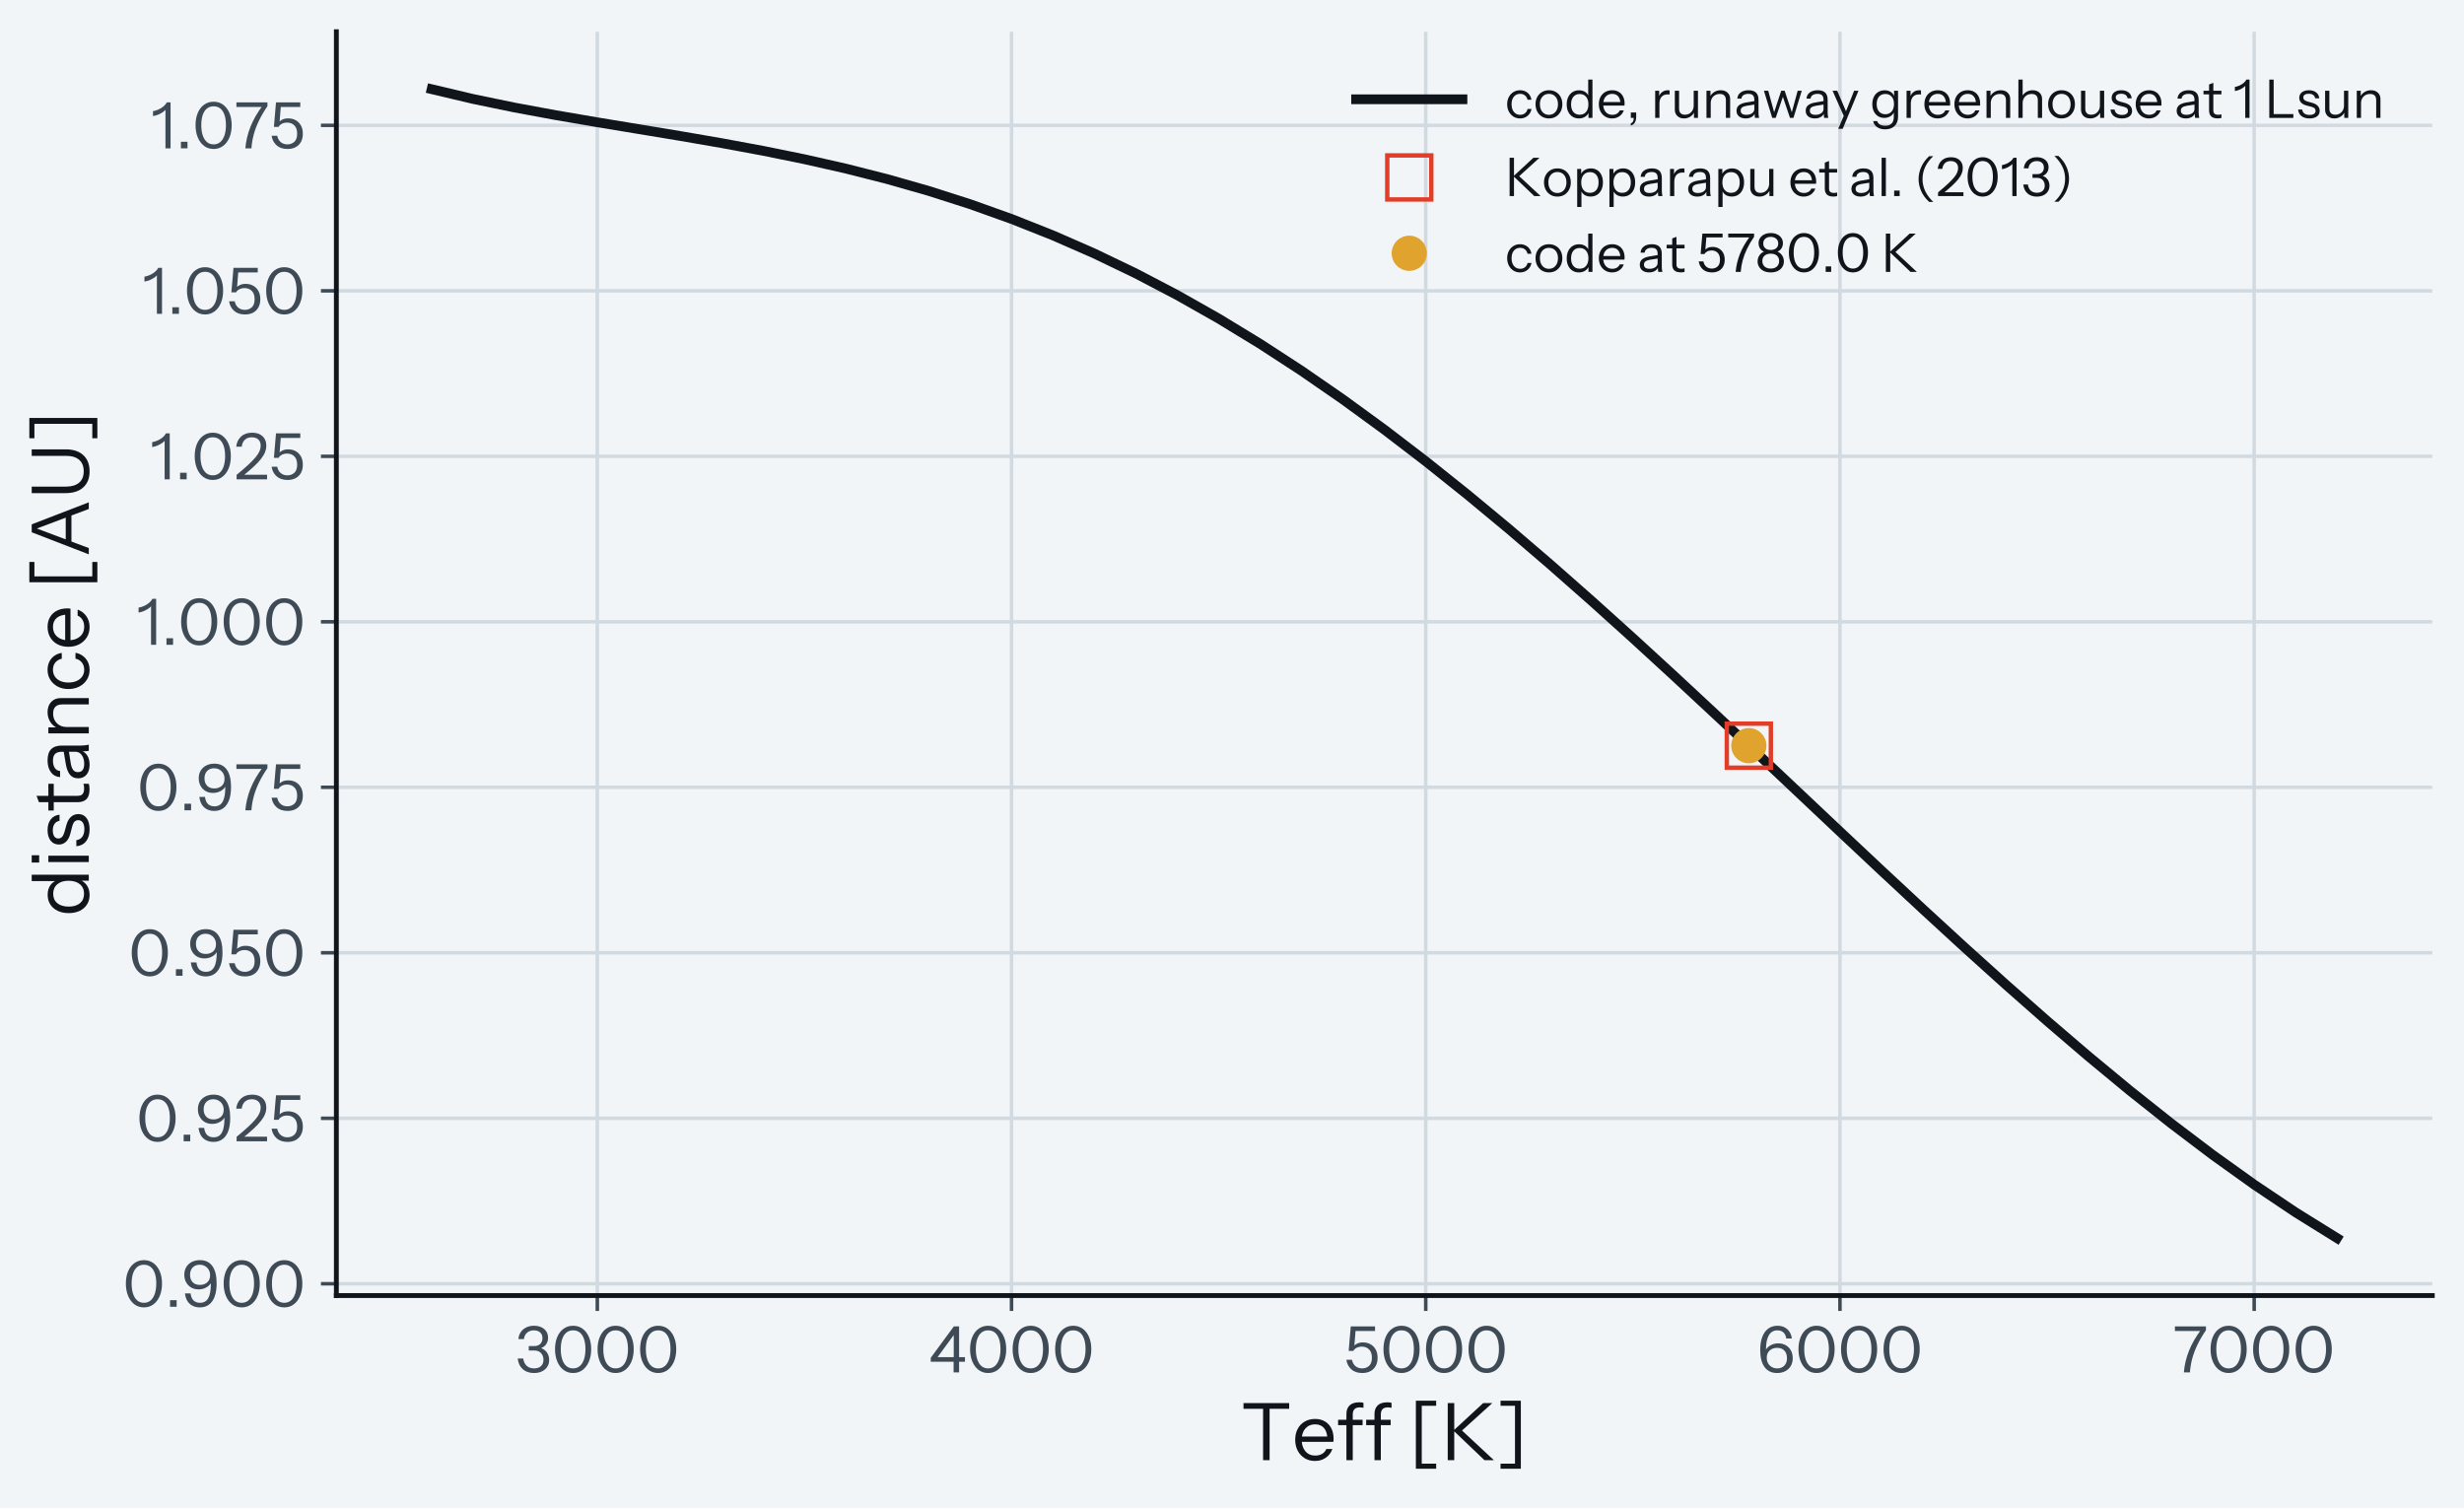
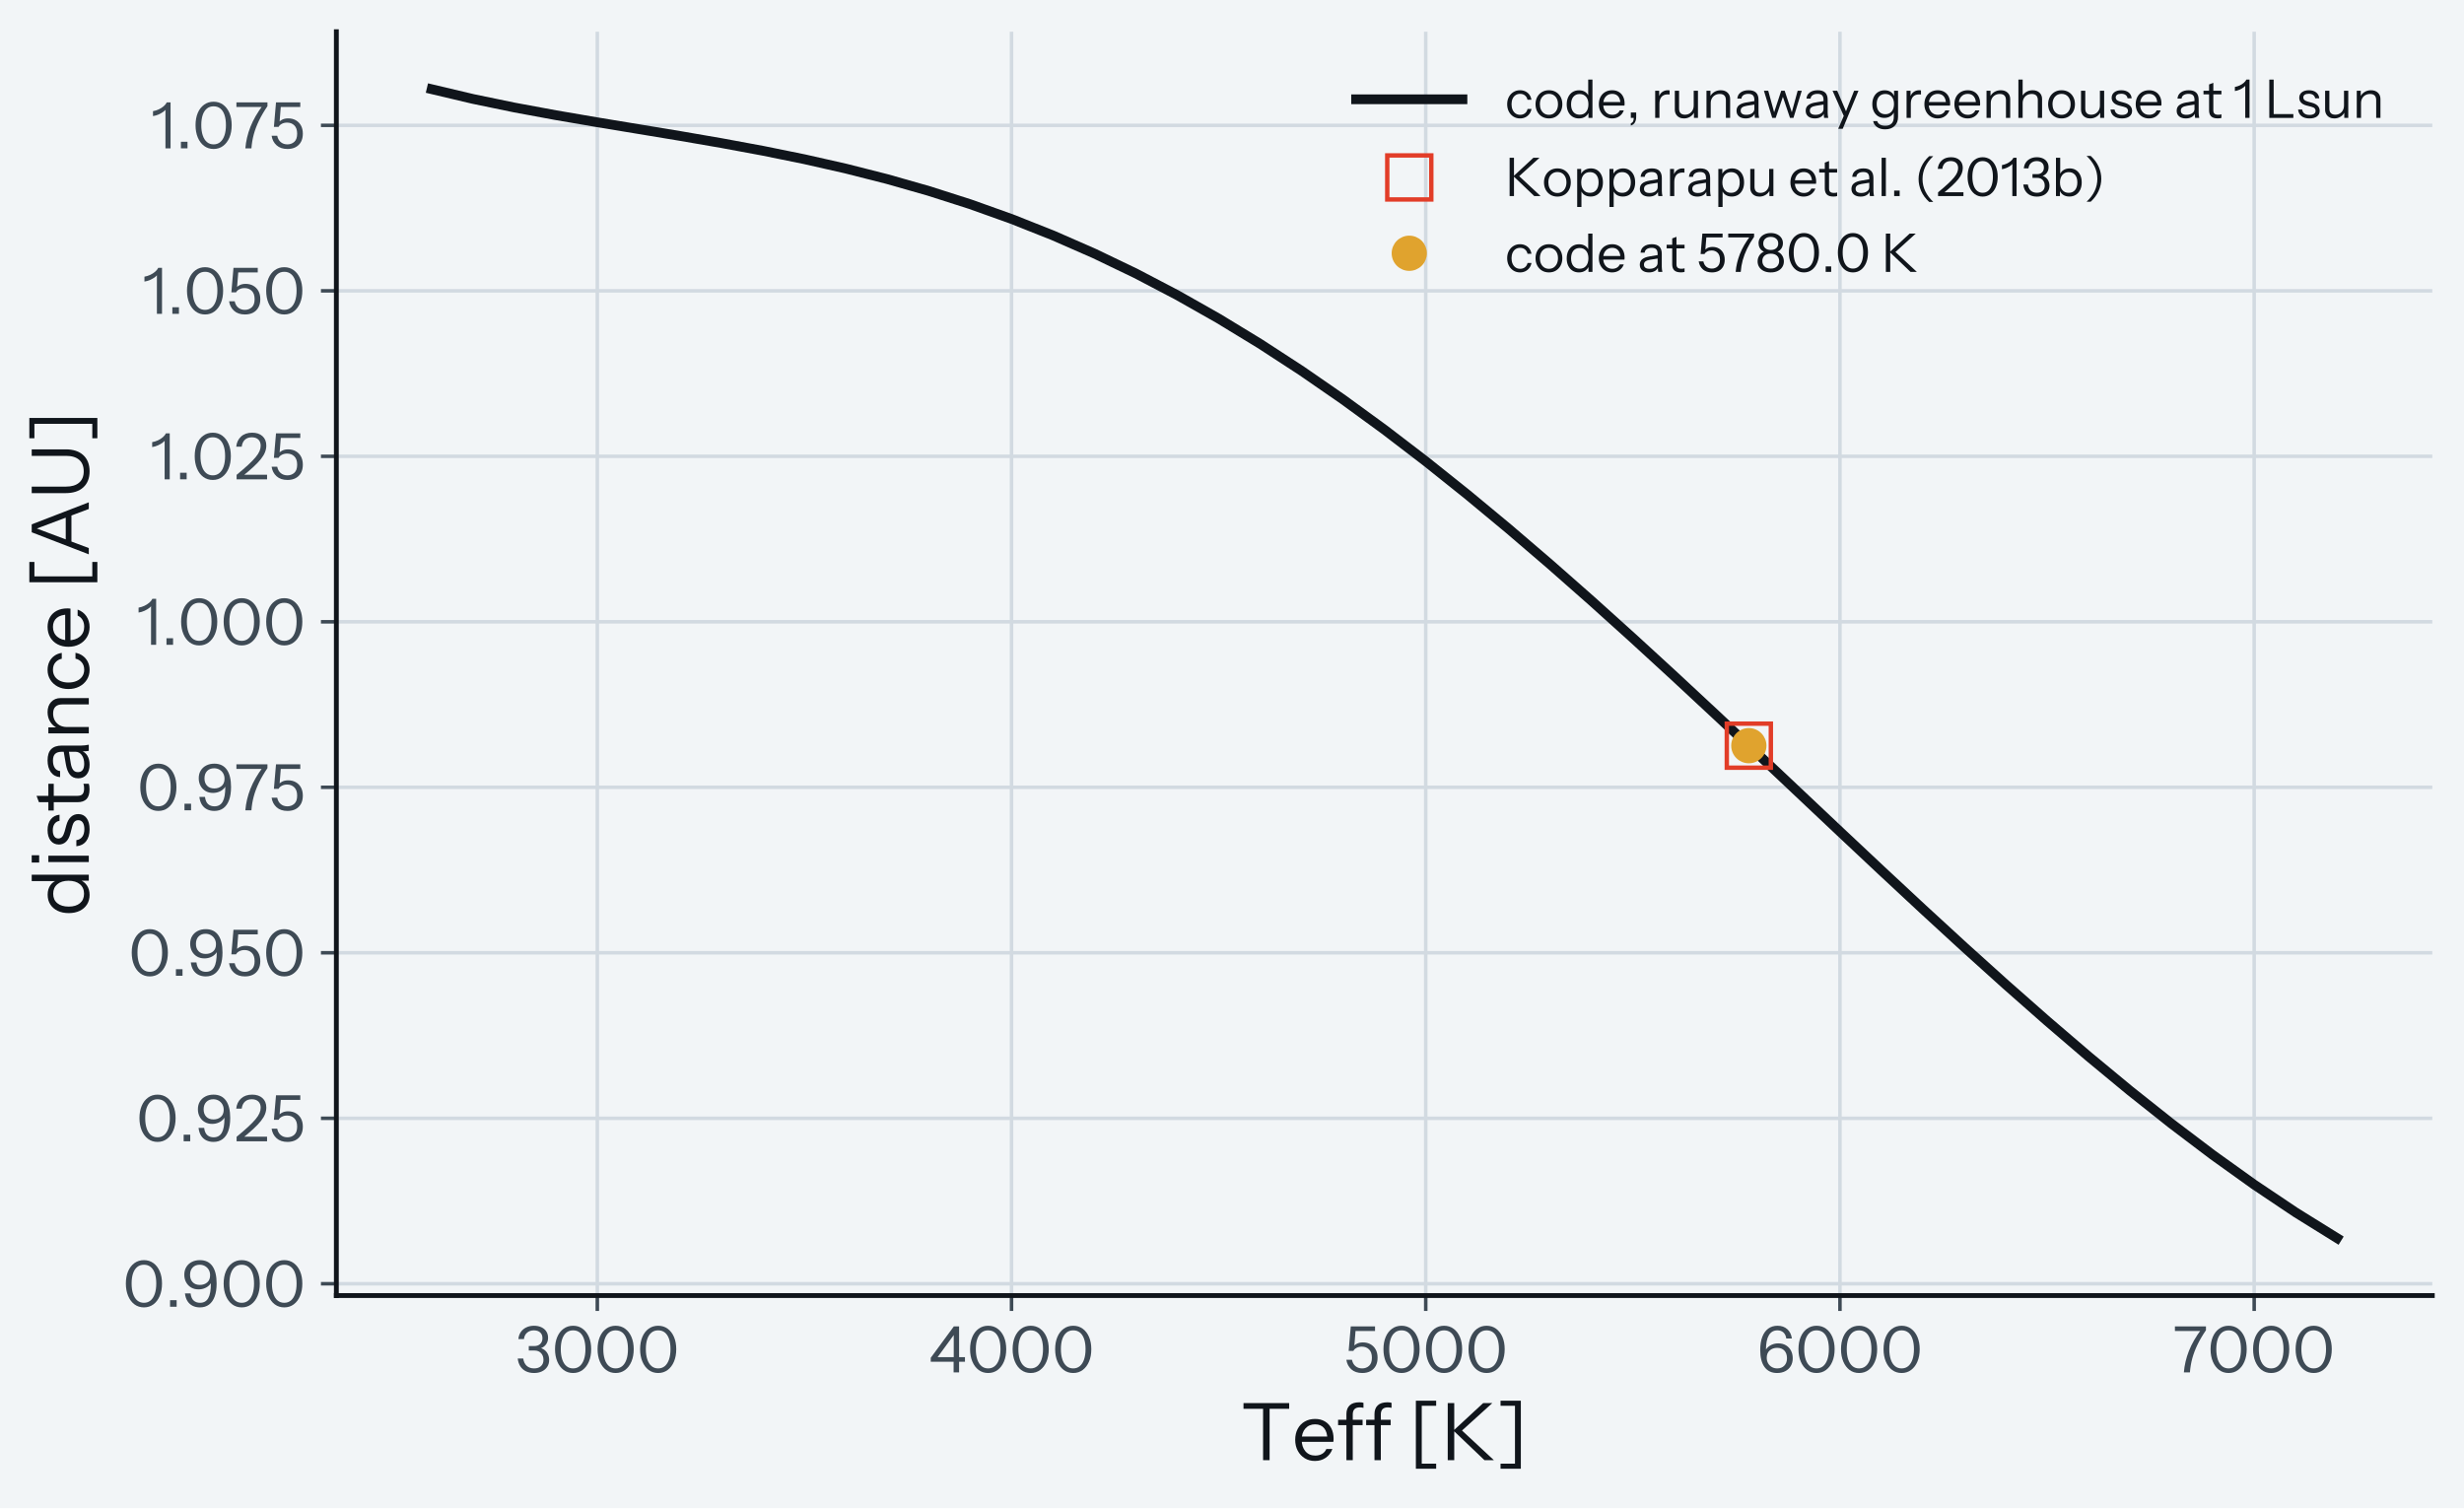
<svg xmlns="http://www.w3.org/2000/svg" xmlns:xlink="http://www.w3.org/1999/xlink" width="559.395pt" height="342.379pt" viewBox="0 0 559.395 342.379" version="1.1">
  <defs>
    <style type="text/css">*{stroke-linejoin: round; stroke-linecap: butt}</style>
  </defs>
  <g id="figure_1">
    <g id="patch_1">
      <path d="M 0 342.379  L 559.395 342.379  L 559.395 0  L 0 0  z " style="fill: #f2f5f7" />
    </g>
    <g id="axes_1">
      <g id="patch_2">
        <path d="M 76.361 294.116  L 552.195 294.116  L 552.195 7.2  L 76.361 7.2  z " style="fill: #f2f5f7" />
      </g>
      <g id="matplotlib.axis_1">
        <g id="xtick_1">
          <g id="line2d_1">
            <path d="M 135.605 294.116  L 135.605 7.2  " clip-path="url(#pf3a3c6b82d)" style="fill: none; stroke: #d2dae1; stroke-width: 0.8; stroke-linecap: square" />
          </g>
          <g id="line2d_2">
            <defs>
              <path id="m2a301ba8c9" d="M 0 0  L 0 3.5  " style="stroke: #3e4a55; stroke-width: 0.8" />
            </defs>
            <g>
              <use xlink:href="#m2a301ba8c9" x="135.605" y="294.116" style="fill: #3e4a55; stroke: #3e4a55; stroke-width: 0.8" />
            </g>
          </g>
          <g id="text_1">
            <g style="fill: #3e4a55" transform="translate(116.9589 311.5564) scale(0.145 -0.145)">
              <defs>
                <path id="InstrumentSans-Regular-33" d="M 1894 -64  Q 1434 -64 1085 105  Q 736 275 521 601  Q 307 928 256 1389  L 806 1389  Q 877 909 1158 653  Q 1440 397 1901 397  Q 2336 397 2585 627  Q 2835 858 2835 1254  Q 2835 1670 2592 1929  Q 2349 2189 1939 2189  L 1363 2189  L 1363 2637  L 1920 2637  Q 2291 2637 2512 2851  Q 2733 3066 2733 3424  Q 2733 3802 2499 4006  Q 2266 4211 1869 4211  Q 1478 4211 1203 3984  Q 928 3757 877 3334  L 320 3334  Q 358 3744 563 4041  Q 768 4339 1110 4505  Q 1453 4672 1882 4672  Q 2298 4672 2618 4525  Q 2938 4378 3117 4106  Q 3296 3834 3296 3469  Q 3296 3142 3149 2892  Q 3002 2643 2749 2502  Q 2496 2362 2170 2362  L 2131 2496  Q 2522 2496 2806 2333  Q 3091 2170 3248 1888  Q 3405 1606 3405 1235  Q 3405 851 3213 556  Q 3021 262 2681 99  Q 2342 -64 1894 -64  z " transform="scale(0.015625)" />
                <path id="InstrumentSans-Regular-30" d="M 2131 -64  Q 1587 -64 1180 240  Q 774 544 547 1085  Q 320 1626 320 2323  Q 320 3021 544 3549  Q 768 4077 1177 4374  Q 1587 4672 2131 4672  Q 2675 4672 3081 4374  Q 3488 4077 3715 3549  Q 3942 3021 3942 2323  Q 3942 1619 3715 1081  Q 3488 544 3081 240  Q 2675 -64 2131 -64  z M 2131 397  Q 2522 397 2797 630  Q 3072 864 3219 1296  Q 3366 1728 3366 2330  Q 3366 2925 3222 3347  Q 3078 3770 2803 3990  Q 2528 4211 2131 4211  Q 1734 4211 1459 3987  Q 1184 3763 1040 3344  Q 896 2925 896 2330  Q 896 1728 1043 1293  Q 1190 858 1465 627  Q 1741 397 2131 397  z " transform="scale(0.015625)" />
              </defs>
              <use xlink:href="#InstrumentSans-Regular-33" />
              <use xlink:href="#InstrumentSans-Regular-30" transform="translate(57.39999 0)" />
              <use xlink:href="#InstrumentSans-Regular-30" transform="translate(124 0)" />
              <use xlink:href="#InstrumentSans-Regular-30" transform="translate(190.6 0)" />
            </g>
          </g>
        </g>
        <g id="xtick_2">
          <g id="line2d_3">
            <path d="M 229.643 294.116  L 229.643 7.2  " clip-path="url(#pf3a3c6b82d)" style="fill: none; stroke: #d2dae1; stroke-width: 0.8; stroke-linecap: square" />
          </g>
          <g id="line2d_4">
            <g>
              <use xlink:href="#m2a301ba8c9" x="229.643" y="294.116" style="fill: #3e4a55; stroke: #3e4a55; stroke-width: 0.8" />
            </g>
          </g>
          <g id="text_2">
            <g style="fill: #3e4a55" transform="translate(210.8093 311.5564) scale(0.145 -0.145)">
              <defs>
                <path id="InstrumentSans-Regular-34" d="M 2509 0  L 2509 1216  L 2522 1344  L 2522 3974  L 2694 3974  L 749 1312  L 576 1523  L 3648 1523  L 3648 1062  L 218 1062  L 218 1459  L 2534 4608  L 3059 4608  L 3059 0  L 2509 0  z " transform="scale(0.015625)" />
              </defs>
              <use xlink:href="#InstrumentSans-Regular-34" />
              <use xlink:href="#InstrumentSans-Regular-30" transform="translate(59.99999 0)" />
              <use xlink:href="#InstrumentSans-Regular-30" transform="translate(126.6 0)" />
              <use xlink:href="#InstrumentSans-Regular-30" transform="translate(193.2 0)" />
            </g>
          </g>
        </g>
        <g id="xtick_3">
          <g id="line2d_5">
            <path d="M 323.682 294.116  L 323.682 7.2  " clip-path="url(#pf3a3c6b82d)" style="fill: none; stroke: #d2dae1; stroke-width: 0.8; stroke-linecap: square" />
          </g>
          <g id="line2d_6">
            <g>
              <use xlink:href="#m2a301ba8c9" x="323.682" y="294.116" style="fill: #3e4a55; stroke: #3e4a55; stroke-width: 0.8" />
            </g>
          </g>
          <g id="text_3">
            <g style="fill: #3e4a55" transform="translate(305.0358 311.5564) scale(0.145 -0.145)">
              <defs>
                <path id="InstrumentSans-Regular-35" d="M 1869 -64  Q 1184 -64 774 304  Q 365 672 275 1261  L 838 1261  Q 922 845 1194 621  Q 1466 397 1856 397  Q 2266 397 2550 653  Q 2835 909 2835 1466  Q 2835 2022 2550 2300  Q 2266 2579 1830 2579  Q 1517 2579 1286 2451  Q 1056 2323 979 2150  L 506 2150  L 717 4608  L 3149 4608  L 3149 4147  L 1030 4147  L 1210 4339  L 1062 2483  L 941 2528  Q 1056 2720 1312 2861  Q 1568 3002 1939 3002  Q 2368 3002 2697 2816  Q 3027 2630 3216 2288  Q 3405 1946 3405 1466  Q 3405 986 3216 643  Q 3027 301 2684 118  Q 2342 -64 1869 -64  z " transform="scale(0.015625)" />
              </defs>
              <use xlink:href="#InstrumentSans-Regular-35" />
              <use xlink:href="#InstrumentSans-Regular-30" transform="translate(57.39999 0)" />
              <use xlink:href="#InstrumentSans-Regular-30" transform="translate(124 0)" />
              <use xlink:href="#InstrumentSans-Regular-30" transform="translate(190.6 0)" />
            </g>
          </g>
        </g>
        <g id="xtick_4">
          <g id="line2d_7">
            <path d="M 417.72 294.116  L 417.72 7.2  " clip-path="url(#pf3a3c6b82d)" style="fill: none; stroke: #d2dae1; stroke-width: 0.8; stroke-linecap: square" />
          </g>
          <g id="line2d_8">
            <g>
              <use xlink:href="#m2a301ba8c9" x="417.72" y="294.116" style="fill: #3e4a55; stroke: #3e4a55; stroke-width: 0.8" />
            </g>
          </g>
          <g id="text_4">
            <g style="fill: #3e4a55" transform="translate(398.893 311.5564) scale(0.145 -0.145)">
              <defs>
                <path id="InstrumentSans-Regular-36" d="M 2010 -64  Q 1197 -64 758 528  Q 320 1120 320 2240  Q 320 3014 528 3558  Q 736 4102 1126 4387  Q 1517 4672 2054 4672  Q 2643 4672 3027 4333  Q 3411 3994 3494 3398  L 2931 3398  Q 2874 3795 2640 4003  Q 2406 4211 2048 4211  Q 1478 4211 1187 3724  Q 896 3238 896 2266  L 896 1850  L 749 1907  Q 806 2208 1004 2432  Q 1203 2656 1497 2781  Q 1792 2906 2131 2906  Q 2566 2906 2889 2717  Q 3213 2528 3395 2192  Q 3578 1856 3578 1408  Q 3578 966 3379 633  Q 3181 301 2829 118  Q 2477 -64 2010 -64  z M 2029 397  Q 2464 397 2733 672  Q 3002 947 3002 1414  Q 3002 1901 2742 2179  Q 2483 2458 2016 2458  Q 1568 2458 1270 2195  Q 973 1933 973 1472  Q 973 1152 1110 909  Q 1248 666 1488 531  Q 1728 397 2029 397  z " transform="scale(0.015625)" />
              </defs>
              <use xlink:href="#InstrumentSans-Regular-36" />
              <use xlink:href="#InstrumentSans-Regular-30" transform="translate(59.89999 0)" />
              <use xlink:href="#InstrumentSans-Regular-30" transform="translate(126.5 0)" />
              <use xlink:href="#InstrumentSans-Regular-30" transform="translate(193.1 0)" />
            </g>
          </g>
        </g>
        <g id="xtick_5">
          <g id="line2d_9">
            <path d="M 511.759 294.116  L 511.759 7.2  " clip-path="url(#pf3a3c6b82d)" style="fill: none; stroke: #d2dae1; stroke-width: 0.8; stroke-linecap: square" />
          </g>
          <g id="line2d_10">
            <g>
              <use xlink:href="#m2a301ba8c9" x="511.759" y="294.116" style="fill: #3e4a55; stroke: #3e4a55; stroke-width: 0.8" />
            </g>
          </g>
          <g id="text_5">
            <g style="fill: #3e4a55" transform="translate(493.4174 311.5564) scale(0.145 -0.145)">
              <defs>
                <path id="InstrumentSans-Regular-37" d="M 1050 0  Q 1139 1088 1558 2153  Q 1978 3219 2816 4333  L 2848 4147  L 154 4147  L 154 4608  L 3264 4608  L 3264 4224  Q 2752 3475 2416 2777  Q 2080 2080 1894 1398  Q 1709 717 1658 0  L 1050 0  z " transform="scale(0.015625)" />
              </defs>
              <use xlink:href="#InstrumentSans-Regular-37" />
              <use xlink:href="#InstrumentSans-Regular-30" transform="translate(53.2 0)" />
              <use xlink:href="#InstrumentSans-Regular-30" transform="translate(119.8 0)" />
              <use xlink:href="#InstrumentSans-Regular-30" transform="translate(186.4 0)" />
            </g>
          </g>
        </g>
        <g id="text_6">
          <g style="fill: #10151b" transform="translate(281.6615 331.4889) scale(0.18 -0.18)">
            <defs>
              <path id="InstrumentSans-Regular-54" d="M 1811 0  L 1811 4147  L 230 4147  L 230 4608  L 3917 4608  L 3917 4147  L 2336 4147  L 2336 0  L 1811 0  z " transform="scale(0.015625)" />
              <path id="InstrumentSans-Regular-65" d="M 1850 -64  Q 1382 -64 1024 157  Q 666 378 461 762  Q 256 1146 256 1645  Q 256 2144 457 2525  Q 659 2906 1024 3117  Q 1389 3328 1862 3328  Q 2317 3328 2653 3129  Q 2989 2931 3171 2572  Q 3354 2214 3354 1728  Q 3354 1664 3350 1606  Q 3347 1549 3334 1478  L 640 1478  L 640 1907  L 3021 1907  L 2854 1670  Q 2854 2259 2595 2576  Q 2336 2893 1862 2893  Q 1376 2893 1078 2557  Q 781 2221 781 1651  Q 781 1069 1078 720  Q 1376 371 1875 371  Q 2189 371 2425 508  Q 2662 646 2771 902  L 3258 902  Q 3098 454 2723 195  Q 2349 -64 1850 -64  z " transform="scale(0.015625)" />
              <path id="InstrumentSans-Regular-66" d="M 781 0  L 781 3725  Q 781 4173 1040 4422  Q 1299 4672 1830 4672  Q 1958 4672 2032 4659  Q 2106 4646 2157 4627  L 2157 4224  Q 2112 4237 2032 4249  Q 1952 4262 1862 4262  Q 1568 4262 1430 4115  Q 1293 3968 1293 3699  L 1293 0  L 781 0  z M 109 2829  L 109 3264  L 2086 3264  L 2086 2829  L 109 2829  z " transform="scale(0.015625)" />
              <path id="InstrumentSans-Regular-20" transform="scale(0.015625)" />
              <path id="InstrumentSans-Regular-5b" d="M 576 -691  L 576 4800  L 2214 4800  L 2214 4390  L 1050 4390  L 1050 -282  L 2214 -282  L 2214 -691  L 576 -691  z " transform="scale(0.015625)" />
              <path id="InstrumentSans-Regular-4b" d="M 550 0  L 550 4608  L 1075 4608  L 1075 0  L 550 0  z M 1018 2394  L 3411 4608  L 4147 4608  L 1702 2394  L 1018 2394  z M 3514 0  L 1005 2394  L 1702 2394  L 4275 0  L 3514 0  z " transform="scale(0.015625)" />
              <path id="InstrumentSans-Regular-5d" d="M 2022 4800  L 2022 -691  L 384 -691  L 384 -282  L 1549 -282  L 1549 4390  L 384 4390  L 384 4800  L 2022 4800  z " transform="scale(0.015625)" />
            </defs>
            <use xlink:href="#InstrumentSans-Regular-54" />
            <use xlink:href="#InstrumentSans-Regular-65" transform="translate(64.79999 0)" />
            <use xlink:href="#InstrumentSans-Regular-66" transform="translate(121.2 0)" />
            <use xlink:href="#InstrumentSans-Regular-66" transform="translate(156.6 0)" />
            <use xlink:href="#InstrumentSans-Regular-20" transform="translate(192 0)" />
            <use xlink:href="#InstrumentSans-Regular-5b" transform="translate(212 0)" />
            <use xlink:href="#InstrumentSans-Regular-4b" transform="translate(252.5999 0)" />
            <use xlink:href="#InstrumentSans-Regular-5d" transform="translate(321.7999 0)" />
          </g>
        </g>
      </g>
      <g id="matplotlib.axis_2">
        <g id="ytick_1">
          <g id="line2d_11">
            <path d="M 76.361 291.44  L 552.195 291.44  " clip-path="url(#pf3a3c6b82d)" style="fill: none; stroke: #d2dae1; stroke-width: 0.8; stroke-linecap: square" />
          </g>
          <g id="line2d_12">
            <defs>
              <path id="me776a80f98" d="M 0 0  L -3.5 0  " style="stroke: #3e4a55; stroke-width: 0.8" />
            </defs>
            <g>
              <use xlink:href="#me776a80f98" x="76.361" y="291.44" style="fill: #3e4a55; stroke: #3e4a55; stroke-width: 0.8" />
            </g>
          </g>
          <g id="text_7">
            <g style="fill: #3e4a55" transform="translate(27.85 296.6605) scale(0.145 -0.145)">
              <defs>
                <path id="InstrumentSans-Regular-2e" d="M 486 0  L 486 659  L 1146 659  L 1146 0  L 486 0  z " transform="scale(0.015625)" />
                <path id="InstrumentSans-Regular-39" d="M 1843 -64  Q 1440 -64 1120 93  Q 800 250 601 560  Q 403 870 346 1338  L 909 1338  Q 973 838 1222 617  Q 1472 397 1856 397  Q 2138 397 2342 512  Q 2547 627 2681 864  Q 2816 1101 2880 1469  Q 2944 1837 2944 2342  L 2944 2758  L 3091 2739  Q 3034 2445 2835 2217  Q 2637 1990 2342 1865  Q 2048 1741 1709 1741  Q 1286 1741 966 1929  Q 646 2118 464 2451  Q 282 2784 282 3206  Q 282 3654 480 3980  Q 678 4307 1033 4489  Q 1389 4672 1850 4672  Q 2669 4672 3094 4077  Q 3520 3482 3520 2330  Q 3520 1562 3325 1027  Q 3130 493 2755 214  Q 2381 -64 1843 -64  z M 1843 2189  Q 2285 2189 2576 2438  Q 2867 2688 2867 3155  Q 2867 3469 2729 3705  Q 2592 3942 2355 4076  Q 2118 4211 1818 4211  Q 1389 4211 1123 3939  Q 858 3667 858 3194  Q 858 2739 1117 2464  Q 1376 2189 1843 2189  z " transform="scale(0.015625)" />
              </defs>
              <use xlink:href="#InstrumentSans-Regular-30" />
              <use xlink:href="#InstrumentSans-Regular-2e" transform="translate(66.59999 0)" />
              <use xlink:href="#InstrumentSans-Regular-39" transform="translate(92.09998 0)" />
              <use xlink:href="#InstrumentSans-Regular-30" transform="translate(153.1 0)" />
              <use xlink:href="#InstrumentSans-Regular-30" transform="translate(219.7 0)" />
            </g>
          </g>
        </g>
        <g id="ytick_2">
          <g id="line2d_13">
            <path d="M 76.361 253.871  L 552.195 253.871  " clip-path="url(#pf3a3c6b82d)" style="fill: none; stroke: #d2dae1; stroke-width: 0.8; stroke-linecap: square" />
          </g>
          <g id="line2d_14">
            <g>
              <use xlink:href="#me776a80f98" x="76.361" y="253.871" style="fill: #3e4a55; stroke: #3e4a55; stroke-width: 0.8" />
            </g>
          </g>
          <g id="text_8">
            <g style="fill: #3e4a55" transform="translate(30.93578 259.0913) scale(0.145 -0.145)">
              <defs>
                <path id="InstrumentSans-Regular-32" d="M 256 0  L 256 448  Q 947 1018 1411 1446  Q 1875 1875 2153 2208  Q 2432 2541 2550 2819  Q 2669 3098 2669 3366  Q 2669 3763 2432 3987  Q 2195 4211 1779 4211  Q 1350 4211 1088 3968  Q 826 3725 768 3270  L 218 3270  Q 282 3898 701 4285  Q 1120 4672 1818 4672  Q 2464 4672 2848 4326  Q 3232 3981 3232 3379  Q 3232 3053 3107 2726  Q 2982 2400 2697 2041  Q 2413 1683 1949 1251  Q 1485 819 800 275  L 678 461  L 3309 461  L 3309 0  L 256 0  z " transform="scale(0.015625)" />
              </defs>
              <use xlink:href="#InstrumentSans-Regular-30" />
              <use xlink:href="#InstrumentSans-Regular-2e" transform="translate(66.59999 0)" />
              <use xlink:href="#InstrumentSans-Regular-39" transform="translate(92.09998 0)" />
              <use xlink:href="#InstrumentSans-Regular-32" transform="translate(153.1 0)" />
              <use xlink:href="#InstrumentSans-Regular-35" transform="translate(207.5999 0)" />
            </g>
          </g>
        </g>
        <g id="ytick_3">
          <g id="line2d_15">
            <path d="M 76.361 216.302  L 552.195 216.302  " clip-path="url(#pf3a3c6b82d)" style="fill: none; stroke: #d2dae1; stroke-width: 0.8; stroke-linecap: square" />
          </g>
          <g id="line2d_16">
            <g>
              <use xlink:href="#me776a80f98" x="76.361" y="216.302" style="fill: #3e4a55; stroke: #3e4a55; stroke-width: 0.8" />
            </g>
          </g>
          <g id="text_9">
            <g style="fill: #3e4a55" transform="translate(29.18219 221.5221) scale(0.145 -0.145)">
              <use xlink:href="#InstrumentSans-Regular-30" />
              <use xlink:href="#InstrumentSans-Regular-2e" transform="translate(66.59999 0)" />
              <use xlink:href="#InstrumentSans-Regular-39" transform="translate(92.09998 0)" />
              <use xlink:href="#InstrumentSans-Regular-35" transform="translate(153.1 0)" />
              <use xlink:href="#InstrumentSans-Regular-30" transform="translate(210.5 0)" />
            </g>
          </g>
        </g>
        <g id="ytick_4">
          <g id="line2d_17">
            <path d="M 76.361 178.733  L 552.195 178.733  " clip-path="url(#pf3a3c6b82d)" style="fill: none; stroke: #d2dae1; stroke-width: 0.8; stroke-linecap: square" />
          </g>
          <g id="line2d_18">
            <g>
              <use xlink:href="#me776a80f98" x="76.361" y="178.733" style="fill: #3e4a55; stroke: #3e4a55; stroke-width: 0.8" />
            </g>
          </g>
          <g id="text_10">
            <g style="fill: #3e4a55" transform="translate(31.12383 183.953) scale(0.145 -0.145)">
              <use xlink:href="#InstrumentSans-Regular-30" />
              <use xlink:href="#InstrumentSans-Regular-2e" transform="translate(66.59999 0)" />
              <use xlink:href="#InstrumentSans-Regular-39" transform="translate(92.09998 0)" />
              <use xlink:href="#InstrumentSans-Regular-37" transform="translate(153.1 0)" />
              <use xlink:href="#InstrumentSans-Regular-35" transform="translate(206.3 0)" />
            </g>
          </g>
        </g>
        <g id="ytick_5">
          <g id="line2d_19">
            <path d="M 76.361 141.164  L 552.195 141.164  " clip-path="url(#pf3a3c6b82d)" style="fill: none; stroke: #d2dae1; stroke-width: 0.8; stroke-linecap: square" />
          </g>
          <g id="line2d_20">
            <g>
              <use xlink:href="#me776a80f98" x="76.361" y="141.164" style="fill: #3e4a55; stroke: #3e4a55; stroke-width: 0.8" />
            </g>
          </g>
          <g id="text_11">
            <g style="fill: #3e4a55" transform="translate(31.02641 146.3838) scale(0.145 -0.145)">
              <defs>
                <path id="InstrumentSans-Regular-31" d="M 1440 0  L 1440 4083  L 1574 4051  Q 1498 3878 1280 3705  Q 1062 3533 777 3405  Q 493 3277 192 3232  L 192 3725  Q 493 3776 768 3904  Q 1043 4032 1257 4214  Q 1472 4397 1574 4608  L 1952 4608  L 1952 0  L 1440 0  z " transform="scale(0.015625)" />
              </defs>
              <use xlink:href="#InstrumentSans-Regular-31" />
              <use xlink:href="#InstrumentSans-Regular-2e" transform="translate(39.09999 0)" />
              <use xlink:href="#InstrumentSans-Regular-30" transform="translate(64.59998 0)" />
              <use xlink:href="#InstrumentSans-Regular-30" transform="translate(131.2 0)" />
              <use xlink:href="#InstrumentSans-Regular-30" transform="translate(197.8 0)" />
            </g>
          </g>
        </g>
        <g id="ytick_6">
          <g id="line2d_21">
            <path d="M 76.361 103.595  L 552.195 103.595  " clip-path="url(#pf3a3c6b82d)" style="fill: none; stroke: #d2dae1; stroke-width: 0.8; stroke-linecap: square" />
          </g>
          <g id="line2d_22">
            <g>
              <use xlink:href="#me776a80f98" x="76.361" y="103.595" style="fill: #3e4a55; stroke: #3e4a55; stroke-width: 0.8" />
            </g>
          </g>
          <g id="text_12">
            <g style="fill: #3e4a55" transform="translate(34.11219 108.8146) scale(0.145 -0.145)">
              <use xlink:href="#InstrumentSans-Regular-31" />
              <use xlink:href="#InstrumentSans-Regular-2e" transform="translate(39.09999 0)" />
              <use xlink:href="#InstrumentSans-Regular-30" transform="translate(64.59998 0)" />
              <use xlink:href="#InstrumentSans-Regular-32" transform="translate(131.2 0)" />
              <use xlink:href="#InstrumentSans-Regular-35" transform="translate(185.7 0)" />
            </g>
          </g>
        </g>
        <g id="ytick_7">
          <g id="line2d_23">
            <path d="M 76.361 66.025  L 552.195 66.025  " clip-path="url(#pf3a3c6b82d)" style="fill: none; stroke: #d2dae1; stroke-width: 0.8; stroke-linecap: square" />
          </g>
          <g id="line2d_24">
            <g>
              <use xlink:href="#me776a80f98" x="76.361" y="66.025" style="fill: #3e4a55; stroke: #3e4a55; stroke-width: 0.8" />
            </g>
          </g>
          <g id="text_13">
            <g style="fill: #3e4a55" transform="translate(32.35859 71.24545) scale(0.145 -0.145)">
              <use xlink:href="#InstrumentSans-Regular-31" />
              <use xlink:href="#InstrumentSans-Regular-2e" transform="translate(39.09999 0)" />
              <use xlink:href="#InstrumentSans-Regular-30" transform="translate(64.59998 0)" />
              <use xlink:href="#InstrumentSans-Regular-35" transform="translate(131.2 0)" />
              <use xlink:href="#InstrumentSans-Regular-30" transform="translate(188.6 0)" />
            </g>
          </g>
        </g>
        <g id="ytick_8">
          <g id="line2d_25">
            <path d="M 76.361 28.456  L 552.195 28.456  " clip-path="url(#pf3a3c6b82d)" style="fill: none; stroke: #d2dae1; stroke-width: 0.8; stroke-linecap: square" />
          </g>
          <g id="line2d_26">
            <g>
              <use xlink:href="#me776a80f98" x="76.361" y="28.456" style="fill: #3e4a55; stroke: #3e4a55; stroke-width: 0.8" />
            </g>
          </g>
          <g id="text_14">
            <g style="fill: #3e4a55" transform="translate(34.30023 33.67629) scale(0.145 -0.145)">
              <use xlink:href="#InstrumentSans-Regular-31" />
              <use xlink:href="#InstrumentSans-Regular-2e" transform="translate(39.09999 0)" />
              <use xlink:href="#InstrumentSans-Regular-30" transform="translate(64.59998 0)" />
              <use xlink:href="#InstrumentSans-Regular-37" transform="translate(131.2 0)" />
              <use xlink:href="#InstrumentSans-Regular-35" transform="translate(184.4 0)" />
            </g>
          </g>
        </g>
        <g id="text_15">
          <g style="fill: #10151b" transform="translate(20.16 208.0501) rotate(-90) scale(0.18 -0.18)">
            <defs>
              <path id="InstrumentSans-Regular-64" d="M 2886 0  L 2886 762  L 2950 742  Q 2829 371 2505 153  Q 2182 -64 1734 -64  Q 1293 -64 963 147  Q 634 358 451 736  Q 269 1114 269 1619  Q 269 2131 454 2515  Q 640 2899 973 3110  Q 1306 3322 1754 3322  Q 2214 3322 2528 3098  Q 2842 2874 2957 2464  L 2854 2451  L 2854 4608  L 3366 4608  L 3366 0  L 2886 0  z M 1830 384  Q 2323 384 2601 720  Q 2880 1056 2880 1638  Q 2880 2208 2598 2541  Q 2317 2874 1830 2874  Q 1344 2874 1069 2541  Q 794 2208 794 1619  Q 794 1043 1069 713  Q 1344 384 1830 384  z " transform="scale(0.015625)" />
              <path id="InstrumentSans-Regular-69" d="M 512 0  L 512 3264  L 1024 3264  L 1024 0  L 512 0  z M 472 4006  L 472 4608  L 1061 4608  L 1061 4006  L 472 4006  z " transform="scale(0.015625)" />
              <path id="InstrumentSans-Regular-73" d="M 1619 -64  Q 1018 -64 659 214  Q 301 493 250 1005  L 742 1005  Q 787 691 1017 524  Q 1248 358 1632 358  Q 1971 358 2163 486  Q 2355 614 2355 851  Q 2355 1018 2246 1142  Q 2138 1267 1811 1350  L 1286 1485  Q 838 1600 614 1840  Q 390 2080 390 2413  Q 390 2835 704 3081  Q 1018 3328 1555 3328  Q 2086 3328 2419 3072  Q 2752 2816 2797 2362  L 2304 2362  Q 2259 2624 2060 2765  Q 1862 2906 1536 2906  Q 1222 2906 1049 2787  Q 877 2669 877 2451  Q 877 2285 1001 2163  Q 1126 2042 1421 1958  L 1933 1818  Q 2387 1696 2617 1446  Q 2848 1197 2848 845  Q 2848 416 2521 176  Q 2195 -64 1619 -64  z " transform="scale(0.015625)" />
              <path id="InstrumentSans-Regular-74" d="M 1818 -58  Q 1274 -58 1027 188  Q 781 435 781 902  L 781 4026  L 1293 4218  L 1293 909  Q 1293 634 1433 506  Q 1574 378 1894 378  Q 2022 378 2115 394  Q 2208 410 2266 435  L 2266 0  Q 2202 -26 2083 -42  Q 1965 -58 1818 -58  z M 109 2829  L 109 3264  L 2266 3264  L 2266 2829  L 109 2829  z " transform="scale(0.015625)" />
              <path id="InstrumentSans-Regular-61" d="M 2515 0  Q 2490 109 2480 249  Q 2470 390 2470 608  L 2438 608  L 2438 2170  Q 2438 2541 2268 2717  Q 2099 2893 1722 2893  Q 1350 2893 1129 2742  Q 909 2592 883 2317  L 390 2317  Q 422 2790 787 3059  Q 1152 3328 1741 3328  Q 2349 3328 2643 3040  Q 2938 2752 2938 2176  L 2938 608  Q 2938 467 2957 316  Q 2976 166 3008 0  L 2515 0  z M 1395 -64  Q 890 -64 592 182  Q 294 429 294 858  Q 294 1286 588 1523  Q 883 1760 1446 1856  L 2586 2048  L 2586 1626  L 1523 1459  Q 1165 1402 979 1267  Q 794 1133 794 877  Q 794 627 963 499  Q 1133 371 1466 371  Q 1894 371 2166 566  Q 2438 762 2438 1075  L 2522 621  Q 2419 294 2121 115  Q 1824 -64 1395 -64  z " transform="scale(0.015625)" />
              <path id="InstrumentSans-Regular-6e" d="M 512 0  L 512 3264  L 992 3264  L 992 2496  L 1024 2496  L 1024 0  L 512 0  z M 2848 0  L 2848 2138  Q 2848 2509 2662 2694  Q 2477 2880 2112 2880  Q 1792 2880 1545 2739  Q 1299 2598 1161 2348  Q 1024 2099 1024 1766  L 941 2541  Q 1107 2906 1449 3117  Q 1792 3328 2227 3328  Q 2739 3328 3049 3037  Q 3360 2746 3360 2272  L 3360 0  L 2848 0  z " transform="scale(0.015625)" />
              <path id="InstrumentSans-Regular-63" d="M 1805 -64  Q 1357 -64 1008 157  Q 659 378 457 765  Q 256 1152 256 1645  Q 256 2138 457 2515  Q 659 2893 1008 3110  Q 1357 3328 1798 3328  Q 2163 3328 2454 3187  Q 2746 3046 2934 2787  Q 3123 2528 3174 2182  L 2701 2182  Q 2637 2496 2406 2694  Q 2176 2893 1811 2893  Q 1498 2893 1267 2739  Q 1037 2586 909 2304  Q 781 2022 781 1645  Q 781 1267 909 979  Q 1037 691 1270 531  Q 1504 371 1818 371  Q 2170 371 2406 566  Q 2643 762 2707 1075  L 3181 1075  Q 3123 736 2928 477  Q 2733 218 2445 77  Q 2157 -64 1805 -64  z " transform="scale(0.015625)" />
              <path id="InstrumentSans-Regular-41" d="M 230 0  L 2010 4608  L 2470 4608  L 736 0  L 230 0  z M 3891 0  L 2157 4608  L 2650 4608  L 4429 0  L 3891 0  z M 1114 1862  L 3520 1862  L 3520 1402  L 1114 1402  L 1114 1862  z " transform="scale(0.015625)" />
              <path id="InstrumentSans-Regular-55" d="M 2272 -64  Q 1440 -64 976 445  Q 512 954 512 1869  L 512 4608  L 1037 4608  L 1037 1843  Q 1037 1152 1357 781  Q 1677 410 2272 410  Q 2880 410 3200 778  Q 3520 1146 3520 1843  L 3520 4608  L 4045 4608  L 4045 1862  Q 4045 954 3577 445  Q 3110 -64 2272 -64  z " transform="scale(0.015625)" />
            </defs>
            <use xlink:href="#InstrumentSans-Regular-64" />
            <use xlink:href="#InstrumentSans-Regular-69" transform="translate(60.59999 0)" />
            <use xlink:href="#InstrumentSans-Regular-73" transform="translate(84.59998 0)" />
            <use xlink:href="#InstrumentSans-Regular-74" transform="translate(131.9 0)" />
            <use xlink:href="#InstrumentSans-Regular-61" transform="translate(169.6 0)" />
            <use xlink:href="#InstrumentSans-Regular-6e" transform="translate(222.8999 0)" />
            <use xlink:href="#InstrumentSans-Regular-63" transform="translate(282.7999 0)" />
            <use xlink:href="#InstrumentSans-Regular-65" transform="translate(336.0999 0)" />
            <use xlink:href="#InstrumentSans-Regular-20" transform="translate(392.4999 0)" />
            <use xlink:href="#InstrumentSans-Regular-5b" transform="translate(412.4999 0)" />
            <use xlink:href="#InstrumentSans-Regular-41" transform="translate(453.0999 0)" />
            <use xlink:href="#InstrumentSans-Regular-55" transform="translate(525.8999 0)" />
            <use xlink:href="#InstrumentSans-Regular-5d" transform="translate(597.0999 0)" />
          </g>
        </g>
      </g>
      <g id="line2d_27">
        <path d="M 97.99 20.242  L 107.393 22.467  L 116.797 24.41  L 126.201 26.149  L 135.605 27.76  L 145.009 29.312  L 154.413 30.868  L 163.817 32.49  L 173.22 34.232  L 182.624 36.145  L 192.028 38.274  L 201.432 40.662  L 210.836 43.343  L 220.24 46.35  L 229.643 49.709  L 239.047 53.439  L 248.451 57.558  L 257.855 62.075  L 267.259 66.997  L 276.663 72.323  L 286.067 78.05  L 295.47 84.169  L 304.874 90.666  L 314.278 97.523  L 323.682 104.721  L 333.086 112.234  L 342.49 120.035  L 351.893 128.093  L 361.297 136.377  L 370.701 144.851  L 380.105 153.48  L 389.509 162.227  L 398.913 171.052  L 408.317 179.919  L 417.72 188.786  L 427.124 197.616  L 436.528 206.368  L 445.932 215.004  L 455.336 223.484  L 464.74 231.769  L 474.143 239.821  L 483.547 247.601  L 492.951 255.071  L 502.355 262.192  L 511.759 268.926  L 521.163 275.234  L 530.566 281.075  " clip-path="url(#pf3a3c6b82d)" style="fill: none; stroke: #10151b; stroke-width: 2.2; stroke-linecap: square" />
      </g>
      <g id="line2d_28">
        <defs>
          <path id="mfd532c41c6" d="M -5 5  L 5 5  L 5 -5  L -5 -5  z " style="stroke: #e23d28; stroke-linejoin: miter" />
        </defs>
        <g clip-path="url(#pf3a3c6b82d)">
          <use xlink:href="#mfd532c41c6" x="397.032" y="169.283" style="fill-opacity: 0; stroke: #e23d28; stroke-linejoin: miter" />
        </g>
      </g>
      <g id="line2d_29">
        <defs>
          <path id="m2d13be8a0a" d="M 0 3.5  C 0.928 3.5 1.819 3.131 2.475 2.475  C 3.131 1.819 3.5 0.928 3.5 0  C 3.5 -0.928 3.131 -1.819 2.475 -2.475  C 1.819 -3.131 0.928 -3.5 0 -3.5  C -0.928 -3.5 -1.819 -3.131 -2.475 -2.475  C -3.131 -1.819 -3.5 -0.928 -3.5 0  C -3.5 0.928 -3.131 1.819 -2.475 2.475  C -1.819 3.131 -0.928 3.5 0 3.5  z " style="stroke: #e0a32e" />
        </defs>
        <g clip-path="url(#pf3a3c6b82d)">
          <use xlink:href="#m2d13be8a0a" x="397.032" y="169.283" style="fill: #e0a32e; stroke: #e0a32e" />
        </g>
      </g>
      <g id="patch_3">
        <path d="M 76.361 294.116  L 76.361 7.2  " style="fill: none; stroke: #10151b; stroke-width: 1.1; stroke-linejoin: miter; stroke-linecap: square" />
      </g>
      <g id="patch_4">
        <path d="M 76.361 294.116  L 552.195 294.116  " style="fill: none; stroke: #10151b; stroke-width: 1.1; stroke-linejoin: miter; stroke-linecap: square" />
      </g>
      <g id="legend_1">
        <g id="line2d_30">
          <path d="M 307.866 22.54  L 319.945 22.54  L 332.023 22.54  " style="fill: none; stroke: #10151b; stroke-width: 2.2; stroke-linecap: square" />
        </g>
        <g id="text_16">
          <g style="fill: #10151b" transform="translate(341.6859 26.76717) scale(0.120785 -0.120785)">
            <defs>
              <path id="InstrumentSans-Regular-6f" d="M 1869 -64  Q 1389 -64 1024 160  Q 659 384 457 771  Q 256 1158 256 1645  Q 256 2138 461 2515  Q 666 2893 1027 3110  Q 1389 3328 1869 3328  Q 2355 3328 2716 3110  Q 3078 2893 3280 2515  Q 3482 2138 3482 1645  Q 3482 1158 3280 771  Q 3078 384 2716 160  Q 2355 -64 1869 -64  z M 1869 371  Q 2202 371 2445 534  Q 2688 698 2822 986  Q 2957 1274 2957 1651  Q 2957 2214 2659 2553  Q 2362 2893 1869 2893  Q 1382 2893 1081 2553  Q 781 2214 781 1651  Q 781 1274 915 986  Q 1050 698 1296 534  Q 1542 371 1869 371  z " transform="scale(0.015625)" />
              <path id="InstrumentSans-Regular-2c" d="M 493 -922  L 493 -659  Q 678 -589 761 -438  Q 845 -288 845 19  L 1043 0  L 493 0  L 493 653  L 1139 653  L 1139 134  Q 1139 -275 985 -544  Q 832 -813 493 -922  z " transform="scale(0.015625)" />
              <path id="InstrumentSans-Regular-72" d="M 512 0  L 512 3264  L 992 3264  L 992 2432  L 1024 2432  L 1024 0  L 512 0  z M 1024 1702  L 941 2477  Q 1056 2893 1350 3110  Q 1645 3328 2029 3328  Q 2189 3328 2246 3302  L 2246 2810  Q 2214 2822 2156 2825  Q 2099 2829 2016 2829  Q 1530 2829 1277 2537  Q 1024 2246 1024 1702  z " transform="scale(0.015625)" />
              <path id="InstrumentSans-Regular-75" d="M 1574 -64  Q 1254 -64 1004 67  Q 755 198 614 438  Q 474 678 474 992  L 474 3264  L 986 3264  L 986 1126  Q 986 755 1168 569  Q 1350 384 1690 384  Q 1997 384 2233 525  Q 2470 666 2608 918  Q 2746 1171 2746 1498  L 2829 723  Q 2669 358 2329 147  Q 1990 -64 1574 -64  z M 2778 0  L 2778 768  L 2746 768  L 2746 3264  L 3258 3264  L 3258 0  L 2778 0  z " transform="scale(0.015625)" />
              <path id="InstrumentSans-Regular-77" d="M 1178 0  L 179 3264  L 698 3264  L 1466 467  L 1338 467  L 2259 3264  L 2675 3264  L 3603 467  L 3475 467  L 4237 3264  L 4730 3264  L 3731 0  L 3315 0  L 2394 2733  L 2528 2733  L 1594 0  L 1178 0  z " transform="scale(0.015625)" />
              <path id="InstrumentSans-Regular-79" d="M 794 -1312  L 1523 384  L 1638 563  L 2707 3264  L 3232 3264  L 1338 -1312  L 794 -1312  z M 1581 -32  L 115 3264  L 678 3264  L 1939 314  L 1581 -32  z " transform="scale(0.015625)" />
              <path id="InstrumentSans-Regular-67" d="M 1811 -1376  Q 1229 -1376 841 -1104  Q 454 -832 371 -384  L 858 -384  Q 928 -640 1174 -790  Q 1421 -941 1843 -941  Q 2342 -941 2598 -669  Q 2854 -397 2854 128  L 2854 826  L 2918 813  Q 2810 442 2483 221  Q 2157 0 1709 0  Q 1280 0 953 208  Q 627 416 448 787  Q 269 1158 269 1651  Q 269 2150 454 2528  Q 640 2906 976 3114  Q 1312 3322 1760 3322  Q 2221 3322 2531 3098  Q 2842 2874 2944 2458  L 2886 2451  L 2886 3264  L 3366 3264  L 3366 128  Q 3366 -570 2950 -973  Q 2534 -1376 1811 -1376  z M 1837 442  Q 2317 442 2598 774  Q 2880 1107 2880 1677  Q 2880 2234 2598 2557  Q 2317 2880 1837 2880  Q 1350 2880 1072 2553  Q 794 2227 794 1658  Q 794 1101 1075 771  Q 1357 442 1837 442  z " transform="scale(0.015625)" />
              <path id="InstrumentSans-Regular-68" d="M 512 0  L 512 4608  L 1024 4608  L 1024 0  L 512 0  z M 2848 0  L 2848 2138  Q 2848 2509 2662 2694  Q 2477 2880 2112 2880  Q 1792 2880 1545 2739  Q 1299 2598 1161 2348  Q 1024 2099 1024 1766  L 941 2541  Q 1107 2906 1449 3117  Q 1792 3328 2227 3328  Q 2739 3328 3049 3037  Q 3360 2746 3360 2272  L 3360 0  L 2848 0  z " transform="scale(0.015625)" />
              <path id="InstrumentSans-Regular-4c" d="M 550 0  L 550 4608  L 1075 4608  L 1075 0  L 550 0  z M 819 0  L 819 461  L 3443 461  L 3443 0  L 819 0  z " transform="scale(0.015625)" />
            </defs>
            <use xlink:href="#InstrumentSans-Regular-63" />
            <use xlink:href="#InstrumentSans-Regular-6f" transform="translate(53.29999 0)" />
            <use xlink:href="#InstrumentSans-Regular-64" transform="translate(111.7 0)" />
            <use xlink:href="#InstrumentSans-Regular-65" transform="translate(172.3 0)" />
            <use xlink:href="#InstrumentSans-Regular-2c" transform="translate(228.7 0)" />
            <use xlink:href="#InstrumentSans-Regular-20" transform="translate(254.2 0)" />
            <use xlink:href="#InstrumentSans-Regular-72" transform="translate(274.1999 0)" />
            <use xlink:href="#InstrumentSans-Regular-75" transform="translate(311.6999 0)" />
            <use xlink:href="#InstrumentSans-Regular-6e" transform="translate(370.5999 0)" />
            <use xlink:href="#InstrumentSans-Regular-61" transform="translate(430.4999 0)" />
            <use xlink:href="#InstrumentSans-Regular-77" transform="translate(483.7999 0)" />
            <use xlink:href="#InstrumentSans-Regular-61" transform="translate(560.4999 0)" />
            <use xlink:href="#InstrumentSans-Regular-79" transform="translate(613.7999 0)" />
            <use xlink:href="#InstrumentSans-Regular-20" transform="translate(666.0999 0)" />
            <use xlink:href="#InstrumentSans-Regular-67" transform="translate(686.0998 0)" />
            <use xlink:href="#InstrumentSans-Regular-72" transform="translate(746.6998 0)" />
            <use xlink:href="#InstrumentSans-Regular-65" transform="translate(784.1998 0)" />
            <use xlink:href="#InstrumentSans-Regular-65" transform="translate(840.5998 0)" />
            <use xlink:href="#InstrumentSans-Regular-6e" transform="translate(896.9998 0)" />
            <use xlink:href="#InstrumentSans-Regular-68" transform="translate(956.8998 0)" />
            <use xlink:href="#InstrumentSans-Regular-6f" transform="translate(1016.8 0)" />
            <use xlink:href="#InstrumentSans-Regular-75" transform="translate(1075.2 0)" />
            <use xlink:href="#InstrumentSans-Regular-73" transform="translate(1134.1 0)" />
            <use xlink:href="#InstrumentSans-Regular-65" transform="translate(1181.4 0)" />
            <use xlink:href="#InstrumentSans-Regular-20" transform="translate(1237.8 0)" />
            <use xlink:href="#InstrumentSans-Regular-61" transform="translate(1257.8 0)" />
            <use xlink:href="#InstrumentSans-Regular-74" transform="translate(1311.1 0)" />
            <use xlink:href="#InstrumentSans-Regular-20" transform="translate(1348.8 0)" />
            <use xlink:href="#InstrumentSans-Regular-31" transform="translate(1368.8 0)" />
            <use xlink:href="#InstrumentSans-Regular-20" transform="translate(1407.9 0)" />
            <use xlink:href="#InstrumentSans-Regular-4c" transform="translate(1427.9 0)" />
            <use xlink:href="#InstrumentSans-Regular-73" transform="translate(1486.7 0)" />
            <use xlink:href="#InstrumentSans-Regular-75" transform="translate(1534 0)" />
            <use xlink:href="#InstrumentSans-Regular-6e" transform="translate(1592.9 0)" />
          </g>
        </g>
        <g id="line2d_31">
          <g>
            <use xlink:href="#mfd532c41c6" x="319.945" y="40.284" style="fill-opacity: 0; stroke: #e23d28; stroke-linejoin: miter" />
          </g>
        </g>
        <g id="text_17">
          <g style="fill: #10151b" transform="translate(341.6859 44.51124) scale(0.120785 -0.120785)">
            <defs>
              <path id="InstrumentSans-Regular-70" d="M 2125 -58  Q 1664 -58 1350 166  Q 1037 390 922 800  L 1024 813  L 1024 -1312  L 512 -1312  L 512 3264  L 992 3264  L 992 2502  L 922 2522  Q 1043 2899 1382 3113  Q 1722 3328 2170 3328  Q 2605 3328 2928 3117  Q 3251 2906 3430 2528  Q 3610 2150 3610 1645  Q 3610 1133 3424 749  Q 3238 365 2905 153  Q 2573 -58 2125 -58  z M 2048 390  Q 2534 390 2809 726  Q 3085 1062 3085 1645  Q 3085 2221 2809 2550  Q 2534 2880 2048 2880  Q 1562 2880 1280 2544  Q 998 2208 998 1626  Q 998 1056 1280 723  Q 1562 390 2048 390  z " transform="scale(0.015625)" />
              <path id="InstrumentSans-Regular-6c" d="M 512 0  L 512 4608  L 1024 4608  L 1024 0  L 512 0  z " transform="scale(0.015625)" />
              <path id="InstrumentSans-Regular-28" d="M 1786 -704  Q 1133 -109 822 601  Q 512 1312 512 2048  Q 512 2771 825 3484  Q 1139 4198 1786 4800  L 2278 4800  Q 1632 4198 1309 3510  Q 986 2822 986 2048  Q 986 1267 1318 579  Q 1651 -109 2278 -704  L 1786 -704  z " transform="scale(0.015625)" />
+               <path id="InstrumentSans-Regular-62" d="M 2125 -58  Q 1664 -58 1350 166  Q 1037 390 922 800  L 992 813  L 992 0  L 512 0  L 512 4608  L 1024 4608  L 1024 2502  L 954 2522  Q 1075 2899 1398 3113  Q 1722 3328 2170 3328  Q 2605 3328 2928 3117  Q 3251 2906 3430 2528  Q 3610 2150 3610 1645  Q 3610 1133 3424 749  Q 3238 365 2905 153  Q 2573 -58 2125 -58  z M 2048 390  Q 2534 390 2809 726  Q 3085 1062 3085 1645  Q 3085 2221 2809 2550  Q 2534 2880 2048 2880  Q 1562 2880 1280 2544  Q 998 2208 998 1626  Q 998 1056 1280 723  Q 1562 390 2048 390  z " transform="scale(0.015625)" />
              <path id="InstrumentSans-Regular-29" d="M 813 4826  Q 1466 4230 1776 3520  Q 2086 2810 2086 2074  Q 2086 1350 1772 636  Q 1459 -77 813 -678  L 320 -678  Q 966 -77 1289 611  Q 1613 1299 1613 2074  Q 1613 2854 1280 3542  Q 947 4230 320 4826  L 813 4826  z " transform="scale(0.015625)" />
            </defs>
            <use xlink:href="#InstrumentSans-Regular-4b" />
            <use xlink:href="#InstrumentSans-Regular-6f" transform="translate(69.19998 0)" />
            <use xlink:href="#InstrumentSans-Regular-70" transform="translate(127.6 0)" />
            <use xlink:href="#InstrumentSans-Regular-70" transform="translate(188.2 0)" />
            <use xlink:href="#InstrumentSans-Regular-61" transform="translate(248.8 0)" />
            <use xlink:href="#InstrumentSans-Regular-72" transform="translate(302.0999 0)" />
            <use xlink:href="#InstrumentSans-Regular-61" transform="translate(339.5999 0)" />
            <use xlink:href="#InstrumentSans-Regular-70" transform="translate(392.8999 0)" />
            <use xlink:href="#InstrumentSans-Regular-75" transform="translate(453.4999 0)" />
            <use xlink:href="#InstrumentSans-Regular-20" transform="translate(512.3999 0)" />
            <use xlink:href="#InstrumentSans-Regular-65" transform="translate(532.3999 0)" />
            <use xlink:href="#InstrumentSans-Regular-74" transform="translate(588.7999 0)" />
            <use xlink:href="#InstrumentSans-Regular-20" transform="translate(626.4999 0)" />
            <use xlink:href="#InstrumentSans-Regular-61" transform="translate(646.4999 0)" />
            <use xlink:href="#InstrumentSans-Regular-6c" transform="translate(699.7998 0)" />
            <use xlink:href="#InstrumentSans-Regular-2e" transform="translate(723.7998 0)" />
            <use xlink:href="#InstrumentSans-Regular-20" transform="translate(749.2998 0)" />
            <use xlink:href="#InstrumentSans-Regular-28" transform="translate(769.2998 0)" />
            <use xlink:href="#InstrumentSans-Regular-32" transform="translate(809.8998 0)" />
            <use xlink:href="#InstrumentSans-Regular-30" transform="translate(864.3998 0)" />
            <use xlink:href="#InstrumentSans-Regular-31" transform="translate(930.9998 0)" />
            <use xlink:href="#InstrumentSans-Regular-33" transform="translate(970.0998 0)" />
-             <use xlink:href="#InstrumentSans-Regular-29" transform="translate(1027.5 0)" />
+             <use xlink:href="#InstrumentSans-Regular-62" transform="translate(1027.5 0)" />
+             <use xlink:href="#InstrumentSans-Regular-29" transform="translate(1088.1 0)" />
          </g>
        </g>
        <g id="line2d_32">
          <g>
            <use xlink:href="#m2d13be8a0a" x="319.945" y="57.496" style="fill: #e0a32e; stroke: #e0a32e" />
          </g>
        </g>
        <g id="text_18">
          <g style="fill: #10151b" transform="translate(341.6859 61.7231) scale(0.120785 -0.120785)">
            <defs>
              <path id="InstrumentSans-Regular-38" d="M 1862 -64  Q 1376 -64 1021 109  Q 666 282 474 582  Q 282 883 282 1254  Q 282 1600 435 1881  Q 589 2163 848 2329  Q 1107 2496 1421 2496  L 1434 2362  Q 1139 2362 902 2506  Q 666 2650 531 2899  Q 397 3149 397 3450  Q 397 3808 582 4083  Q 768 4358 1101 4515  Q 1434 4672 1869 4672  Q 2304 4672 2630 4515  Q 2957 4358 3142 4083  Q 3328 3808 3328 3456  Q 3328 3149 3193 2902  Q 3059 2656 2822 2509  Q 2586 2362 2285 2362  L 2304 2496  Q 2624 2496 2880 2329  Q 3136 2163 3289 1881  Q 3443 1600 3443 1254  Q 3443 883 3251 582  Q 3059 282 2704 109  Q 2349 -64 1862 -64  z M 1862 397  Q 2330 397 2602 646  Q 2874 896 2874 1306  Q 2874 1715 2605 1952  Q 2336 2189 1862 2189  Q 1389 2189 1120 1952  Q 851 1715 851 1306  Q 851 896 1123 646  Q 1395 397 1862 397  z M 1862 2637  Q 2285 2637 2525 2848  Q 2765 3059 2765 3411  Q 2765 3776 2515 3993  Q 2266 4211 1862 4211  Q 1453 4211 1206 3993  Q 960 3776 960 3411  Q 960 3059 1203 2848  Q 1446 2637 1862 2637  z " transform="scale(0.015625)" />
            </defs>
            <use xlink:href="#InstrumentSans-Regular-63" />
            <use xlink:href="#InstrumentSans-Regular-6f" transform="translate(53.29999 0)" />
            <use xlink:href="#InstrumentSans-Regular-64" transform="translate(111.7 0)" />
            <use xlink:href="#InstrumentSans-Regular-65" transform="translate(172.3 0)" />
            <use xlink:href="#InstrumentSans-Regular-20" transform="translate(228.7 0)" />
            <use xlink:href="#InstrumentSans-Regular-61" transform="translate(248.7 0)" />
            <use xlink:href="#InstrumentSans-Regular-74" transform="translate(301.9999 0)" />
            <use xlink:href="#InstrumentSans-Regular-20" transform="translate(339.6999 0)" />
            <use xlink:href="#InstrumentSans-Regular-35" transform="translate(359.6999 0)" />
            <use xlink:href="#InstrumentSans-Regular-37" transform="translate(417.0999 0)" />
            <use xlink:href="#InstrumentSans-Regular-38" transform="translate(470.2999 0)" />
            <use xlink:href="#InstrumentSans-Regular-30" transform="translate(528.4999 0)" />
            <use xlink:href="#InstrumentSans-Regular-2e" transform="translate(595.0999 0)" />
            <use xlink:href="#InstrumentSans-Regular-30" transform="translate(620.5999 0)" />
            <use xlink:href="#InstrumentSans-Regular-20" transform="translate(687.1999 0)" />
            <use xlink:href="#InstrumentSans-Regular-4b" transform="translate(707.1999 0)" />
          </g>
        </g>
      </g>
    </g>
  </g>
  <defs>
    <clipPath id="pf3a3c6b82d">
      <rect x="76.361" y="7.2" width="475.835" height="286.916" />
    </clipPath>
  </defs>
</svg>
